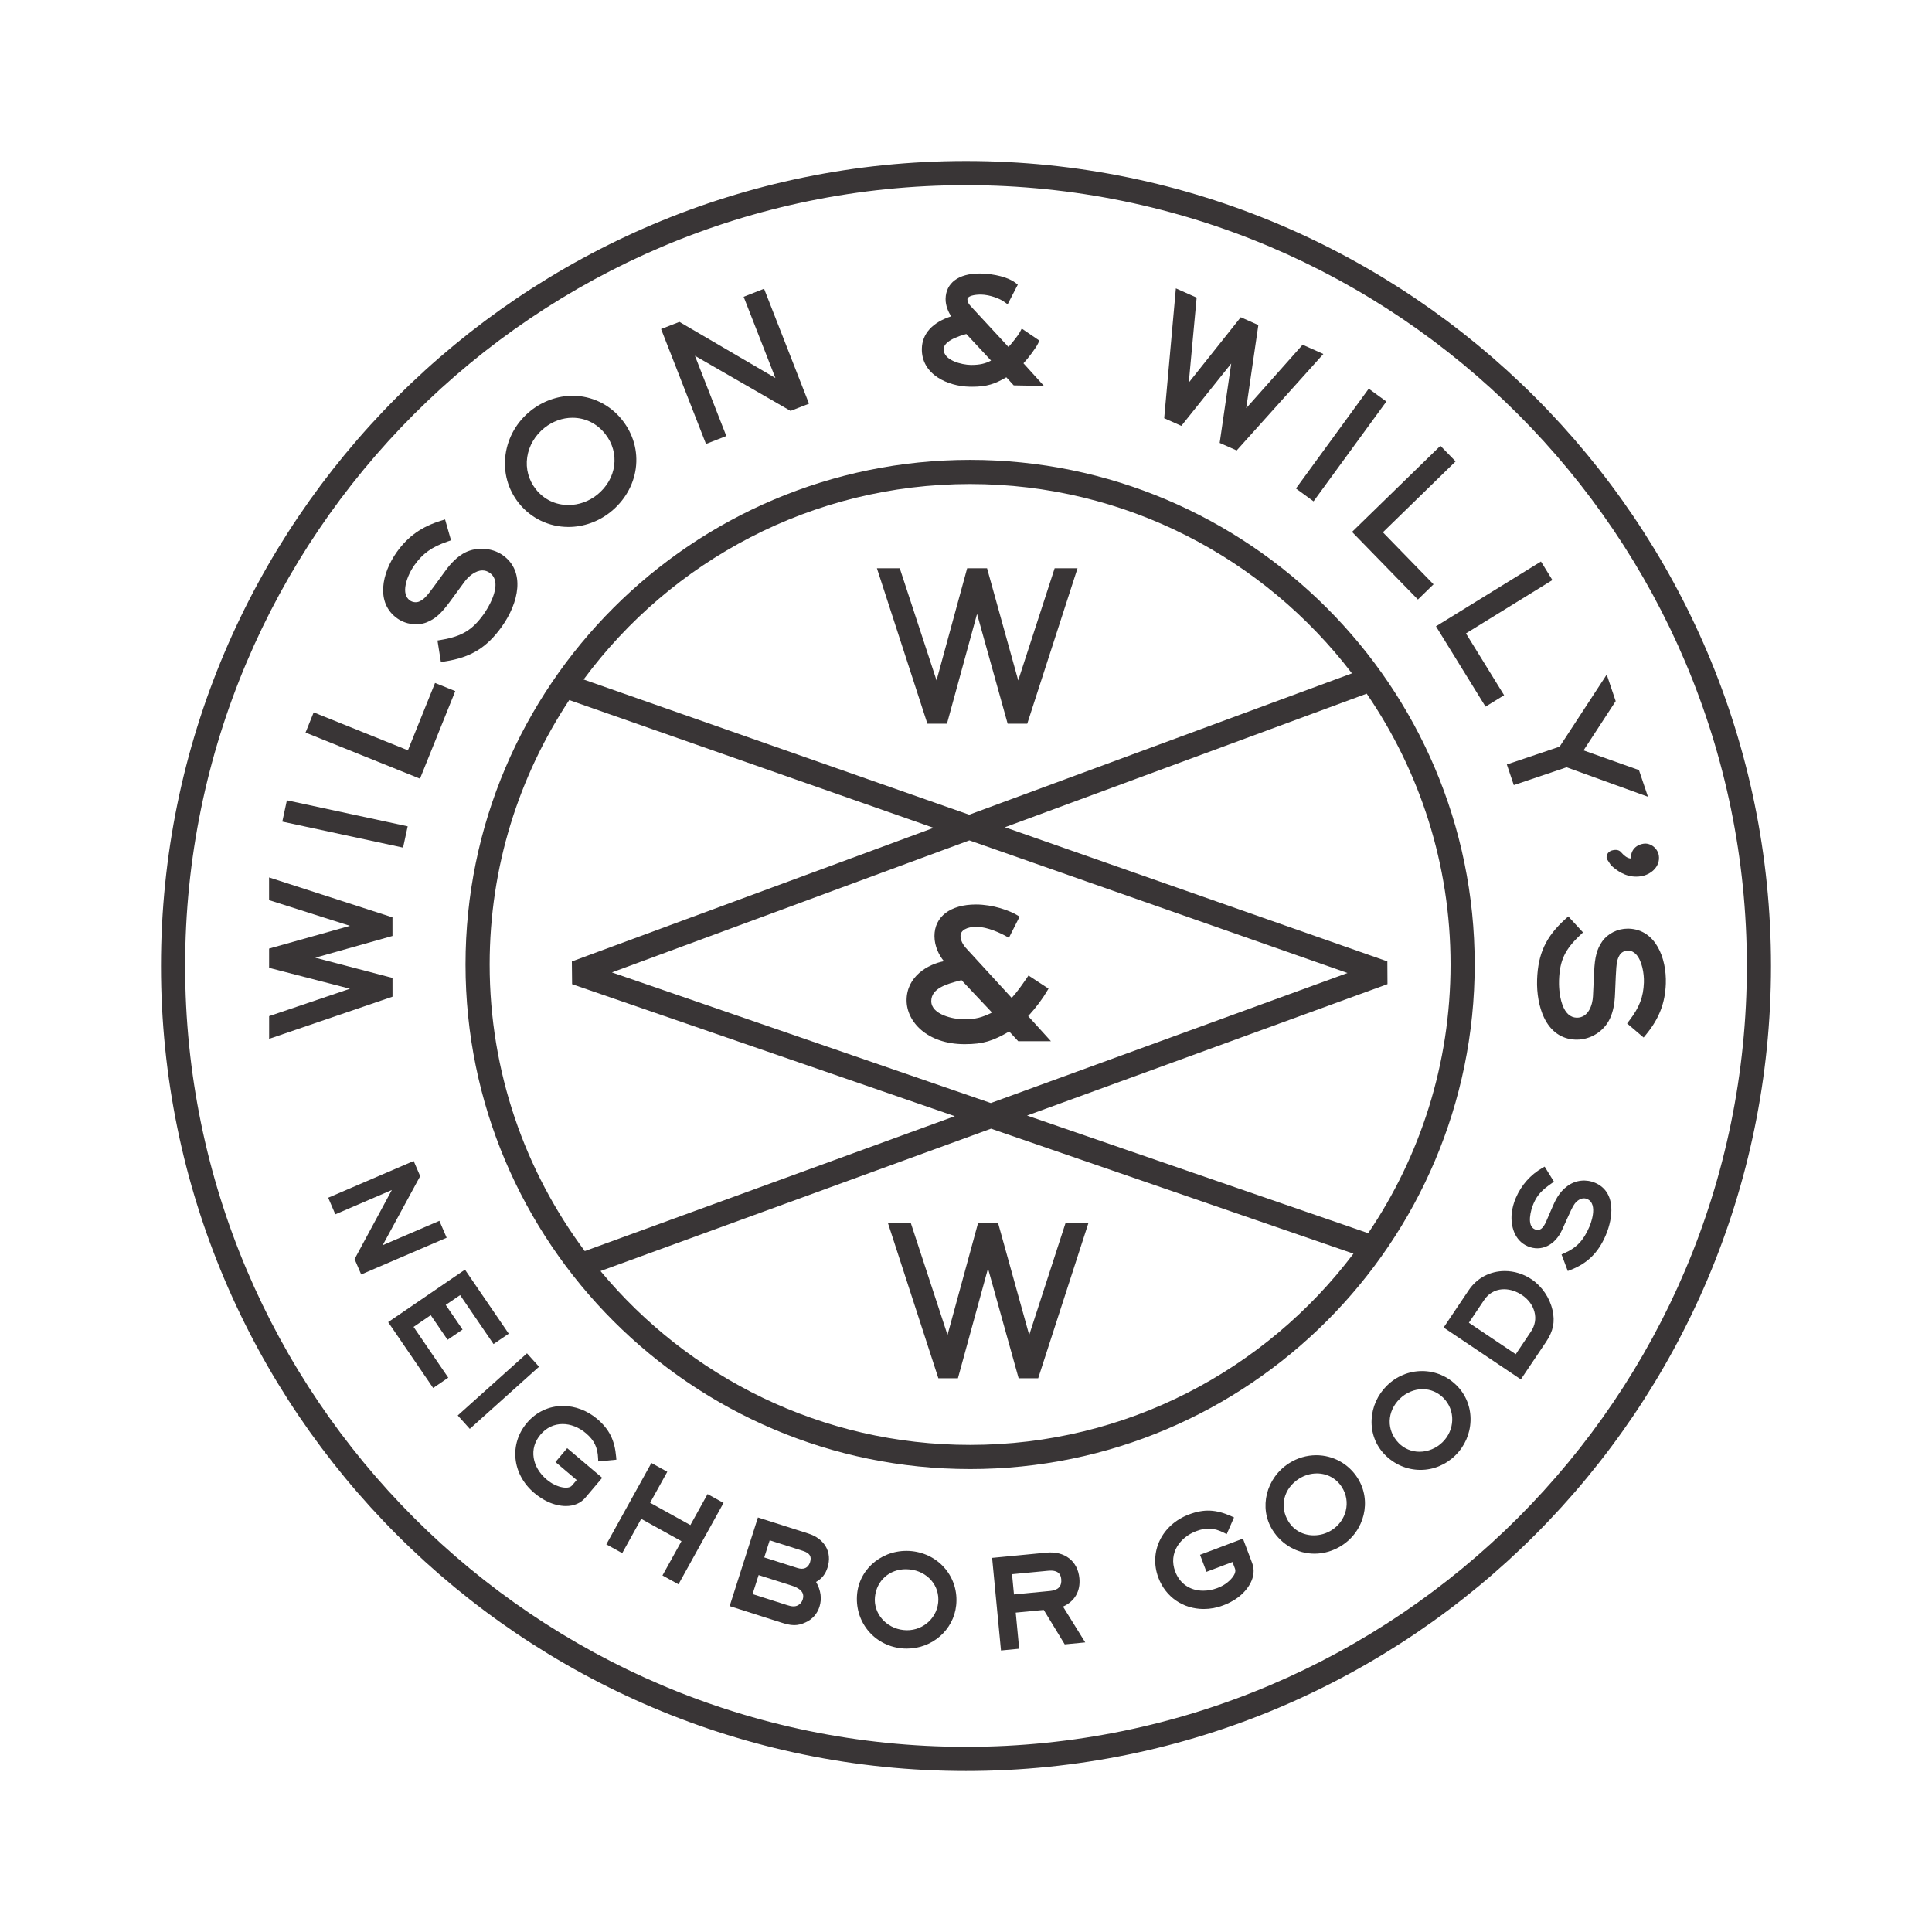
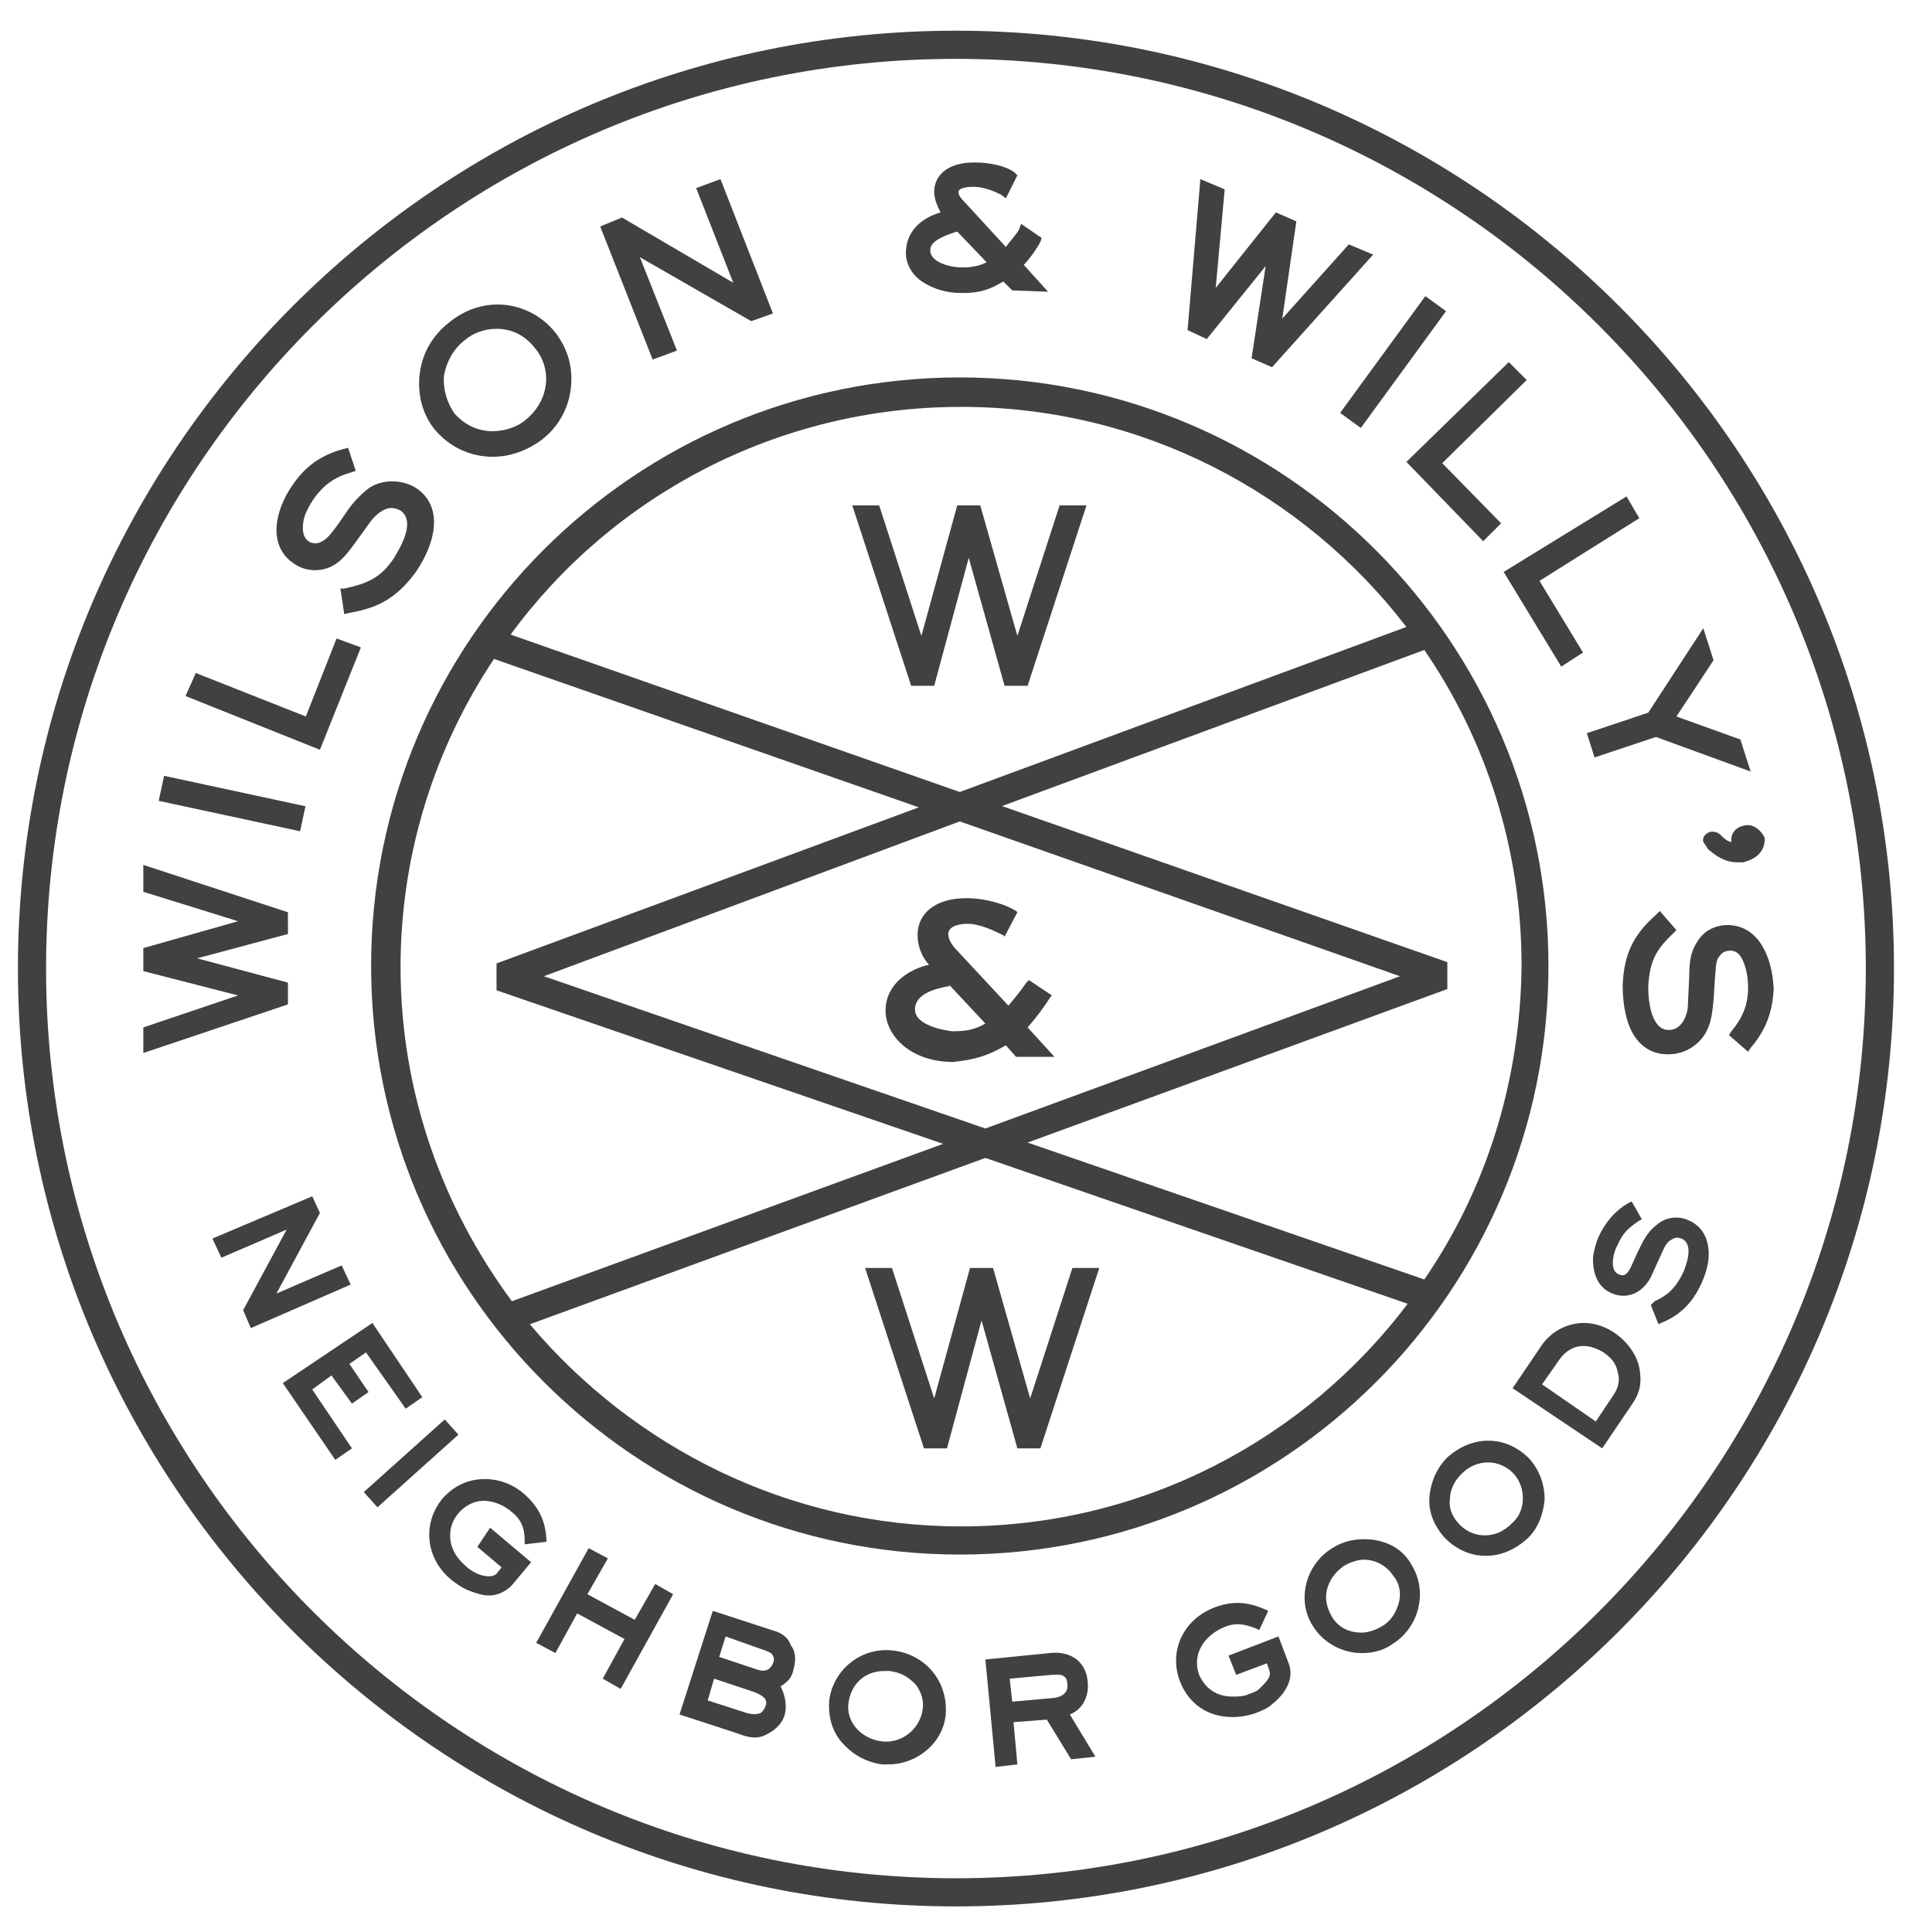
- <svg xmlns="http://www.w3.org/2000/svg" viewBox="175.879 112.105 220.008 220.005">
-   <defs id="{d4}2">
-     <clipPath id="{d4}5">
-       <path d="M 0,360 460,360 460,0 0,0 0,360 z" id="{d4}9" />
-     </clipPath>
-   </defs>
-   <g transform="matrix(1.25,0,0,-1.25,0,450)" id="{d4}3">
-     <g transform="translate(234.4639,148.6982)" id="{d4}6">
-       <path d="m 0,0 -2.84,10.217 -1.813,0 -2.788,-10.213 -3.35,10.213 -2.084,0 4.6,-14.16 1.782,0 2.741,10.002 2.789,-10.002 1.782,0 4.582,14.16 -2.085,0 L 0,0 z" id="{d4}10" style="fill:#393536;fill-opacity:1;fill-rule:nonzero;stroke:none" />
-     </g>
-     <g id="{d4}7">
-       <g clip-path="url(#{d4}5)" id="{d4}11">
-         <g transform="translate(225.542,179.1147)" id="{d4}14">
-           <path d="M 0,0 C 0,1.178 1.455,1.565 2.517,1.849 2.599,1.87 2.677,1.891 2.752,1.912 L 5.536,-1.042 C 4.612,-1.494 4.047,-1.657 2.953,-1.657 2.028,-1.657 0,-1.24 0,0 m 7.104,-2.768 0.817,-0.885 2.982,0 -2.074,2.285 c 0.729,0.795 1.316,1.582 1.793,2.403 L 10.682,1.138 8.859,2.332 8.693,2.091 C 8.271,1.481 7.837,0.85 7.327,0.292 L 3.371,4.603 C 3.09,4.901 2.664,5.354 2.664,5.94 c 0,0.504 0.572,0.829 1.459,0.829 0.981,0 2.244,-0.589 2.834,-0.937 L 7.072,5.765 8.049,7.695 7.953,7.755 C 7.158,8.259 5.604,8.801 4.069,8.801 1.739,8.801 0.291,7.698 0.291,5.922 0.291,4.979 0.727,4.141 1.156,3.634 -0.293,3.366 -2.248,2.254 -2.248,0.072 c 0,-1.936 1.854,-3.995 5.291,-3.995 1.72,0 2.579,0.304 4.061,1.155" id="{d4}45" style="fill:#393536;fill-opacity:1;fill-rule:nonzero;stroke:none" />
-         </g>
-         <g transform="translate(226.9727,204.3857)" id="{d4}15">
-           <path d="M 0,0 2.74,10.002 5.529,0 l 1.784,0 4.58,14.16 -2.084,0 L 6.492,3.943 3.652,14.16 1.839,14.16 -0.95,3.947 -4.3,14.16 -6.382,14.16 -1.783,0 0,0 z" id="{d4}46" style="fill:#393536;fill-opacity:1;fill-rule:nonzero;stroke:none" />
-         </g>
-         <g transform="translate(228.7061,111.1777)" id="{d4}16">
-           <path d="m 0,0 c -39.225,0 -71.137,31.911 -71.137,71.135 0,39.224 31.912,71.136 71.137,71.136 39.225,0 71.137,-31.912 71.137,-71.136 C 71.137,31.911 39.225,0 0,0 m 0,144.471 c -40.438,0 -73.336,-32.899 -73.336,-73.336 0,-40.437 32.898,-73.334 73.336,-73.334 40.438,0 73.336,32.897 73.336,73.334 0,40.437 -32.898,73.336 -73.336,73.336" id="{d4}47" style="fill:#393536;fill-opacity:1;fill-rule:nonzero;stroke:none" />
-         </g>
-         <g transform="translate(229.0801,138.6836)" id="{d4}17">
-           <path d="M 0,0 C -13.525,0 -25.636,6.169 -33.67,15.839 L 1.907,28.81 34.925,17.424 C 26.928,6.849 14.25,0 0,0 M -36.519,67.857 -3.323,56.215 -36.28,44.044 -36.258,41.972 -1.394,29.948 -35.104,17.657 c -5.44,7.295 -8.665,16.334 -8.665,26.113 0,8.894 2.674,17.172 7.25,24.087 M 0,87.537 c 14.17,0 26.782,-6.774 34.787,-17.248 L -0.085,57.411 -35.211,69.73 C -27.232,80.522 -14.422,87.537 0,87.537 M 36.266,19.289 5.188,30.006 38.024,41.978 38.012,44.05 3.172,56.269 36.129,68.44 c 4.815,-7.029 7.64,-15.525 7.64,-24.67 0,-9.062 -2.769,-17.489 -7.503,-24.481 M -0.067,55.073 34.381,42.992 1.887,31.145 -32.629,43.047 -0.067,55.073 z M 45.968,43.77 c 0,25.346 -20.621,45.967 -45.968,45.967 -25.347,0 -45.968,-20.621 -45.968,-45.967 0,-25.348 20.621,-45.969 45.968,-45.969 25.347,0 45.968,20.621 45.968,45.969" id="{d4}48" style="fill:#393536;fill-opacity:1;fill-rule:nonzero;stroke:none" />
-         </g>
-         <g transform="translate(165.2207,175.6763)" id="{d4}18">
-           <path d="m 0,0 11.24,3.841 -10e-4,1.71 -7.034,1.84 7.033,1.982 -10e-4,1.695 -11.242,3.636 0,-2.068 7.37,-2.341 -7.367,-2.071 0,-1.755 L 7.363,4.566 0,2.071 0,0 z" id="{d4}49" style="fill:#393536;fill-opacity:1;fill-rule:nonzero;stroke:none" />
-         </g>
-         <g transform="translate(177.8438,195.0381)" id="{d4}19">
-           <path d="M 0,0 -11.005,2.369 -11.422,0.428 -0.421,-1.941 0,0 z" id="{d4}50" style="fill:#393536;fill-opacity:1;fill-rule:nonzero;stroke:none" />
-         </g>
-         <g transform="translate(182.1787,207.3569)" id="{d4}20">
-           <path d="m 0,0 -1.843,0.741 -2.47,-6.135 -8.586,3.455 L -13.641,-3.78 -3.214,-7.979 0,0 z" id="{d4}51" style="fill:#393536;fill-opacity:1;fill-rule:nonzero;stroke:none" />
-         </g>
-         <g transform="translate(176.8848,213.9868)" id="{d4}21">
-           <path d="m 0,0 c 0.777,-0.554 1.825,-0.703 2.676,-0.371 0.781,0.309 1.342,0.808 2.143,1.907 l 1.313,1.789 c 0.35,0.479 0.99,1.038 1.639,1.038 0.24,0 0.458,-0.074 0.67,-0.225 C 9.834,3.144 7.979,0.508 7.898,0.396 6.857,-1.062 5.919,-1.635 4.038,-1.959 l -0.365,-0.063 0.311,-1.96 0.37,0.056 c 2.356,0.363 3.809,1.252 5.181,3.172 1.543,2.167 2.174,5.016 0.102,6.495 C 8.59,6.489 7.041,6.54 5.952,5.863 5.203,5.399 4.656,4.702 4.313,4.22 L 3.394,2.96 C 2.618,1.894 2.411,1.729 2.024,1.536 1.766,1.416 1.406,1.452 1.162,1.627 0.768,1.909 0.64,2.401 0.781,3.09 0.92,3.761 1.28,4.435 1.571,4.843 2.337,5.914 3.15,6.496 4.572,6.99 L 4.907,7.106 4.365,9.007 3.999,8.895 C 2.232,8.35 0.989,7.469 -0.032,6.039 -1.401,4.118 -1.975,1.409 0,0" id="{d4}52" style="fill:#393536;fill-opacity:1;fill-rule:nonzero;stroke:none" />
-         </g>
-         <g transform="translate(188.7334,228.6699)" id="{d4}22">
-           <path d="m 0,0 c 0.155,1.038 0.714,1.987 1.573,2.671 0.741,0.591 1.645,0.916 2.545,0.916 1.17,0 2.227,-0.518 2.977,-1.459 C 8.479,0.392 8.161,-2.003 6.356,-3.44 5.611,-4.034 4.688,-4.361 3.759,-4.361 2.579,-4.361 1.528,-3.857 0.8,-2.943 0.127,-2.099 -0.156,-1.054 0,0 m 3.754,-6.36 c 1.371,0 2.725,0.479 3.817,1.349 1.283,1.022 2.107,2.437 2.319,3.982 C 10.104,0.545 9.661,2.117 8.641,3.397 7.529,4.79 5.887,5.589 4.134,5.589 2.774,5.589 1.419,5.105 0.316,4.227 -0.942,3.224 -1.755,1.809 -1.974,0.241 c -0.222,-1.6 0.207,-3.174 1.21,-4.431 1.099,-1.379 2.746,-2.17 4.518,-2.17" id="{d4}53" style="fill:#393536;fill-opacity:1;fill-rule:nonzero;stroke:none" />
-         </g>
-         <g transform="translate(206.8711,230.5938)" id="{d4}23">
-           <path d="M 0,0 -2.858,7.308 5.853,2.289 7.533,2.946 3.44,13.417 1.578,12.686 4.472,5.285 -4.272,10.398 -5.943,9.747 -1.851,-0.723 0,0 z" id="{d4}54" style="fill:#393536;fill-opacity:1;fill-rule:nonzero;stroke:none" />
-         </g>
-         <g transform="translate(229.2305,237.0688)" id="{d4}24">
-           <path d="m 0,0 -0.11,0.001 c -0.776,0.015 -2.468,0.399 -2.45,1.44 0.007,0.378 0.377,0.917 2.065,1.38 L 1.758,0.399 C 1.255,0.122 0.706,0 0,0 m -3.068,-1.161 c 0.778,-0.503 1.828,-0.802 2.88,-0.822 L 0.05,-1.985 c 1.336,0 2.06,0.256 3.1,0.861 L 3.823,-1.861 6.579,-1.912 4.711,0.15 C 5.186,0.662 5.855,1.568 6.026,1.928 L 6.164,2.218 4.554,3.313 4.357,2.942 C 4.229,2.699 3.689,2.019 3.347,1.635 l -3.43,3.707 C -0.301,5.566 -0.4,5.77 -0.396,5.981 -0.392,6.277 0.208,6.412 0.833,6.412 l 0.005,0 C 1.676,6.396 2.574,6.025 2.917,5.778 L 3.27,5.525 4.194,7.316 3.946,7.507 C 3.341,7.973 2.083,8.303 0.817,8.328 L 0.7,8.329 C -1.202,8.329 -2.354,7.47 -2.383,6.03 -2.394,5.393 -2.125,4.818 -1.878,4.427 -3.578,3.879 -4.52,2.845 -4.546,1.478 c -0.02,-1.089 0.49,-2.001 1.478,-2.639" id="{d4}55" style="fill:#393536;fill-opacity:1;fill-rule:nonzero;stroke:none" />
-         </g>
-         <g transform="translate(252.8682,237.1978)" id="{d4}25">
-           <path d="M 0,0 -1.052,-7.232 0.497,-7.919 8.393,0.87 6.504,1.711 1.367,-4.068 2.471,3.504 0.869,4.218 -3.866,-1.736 -3.15,6.005 -5.042,6.847 -6.106,-4.982 -4.544,-5.679 0,0 z" id="{d4}56" style="fill:#393536;fill-opacity:1;fill-rule:nonzero;stroke:none" />
-         </g>
-         <g transform="translate(260.3682,224.644)" id="{d4}26">
-           <path d="M 0,0 6.634,9.091 5.028,10.261 -1.604,1.17 0,0 z" id="{d4}57" style="fill:#393536;fill-opacity:1;fill-rule:nonzero;stroke:none" />
-         </g>
-         <g transform="translate(269.876,215.6992)" id="{d4}27">
-           <path d="M 0,0 1.423,1.385 -3.192,6.125 3.436,12.583 2.05,14.004 -6.002,6.16 0,0 z" id="{d4}58" style="fill:#393536;fill-opacity:1;fill-rule:nonzero;stroke:none" />
-         </g>
-         <g transform="translate(276.0361,205.9399)" id="{d4}28">
-           <path d="M 0,0 1.691,1.042 -1.784,6.673 6.092,11.533 5.05,13.223 -4.516,7.319 0,0 z" id="{d4}59" style="fill:#393536;fill-opacity:1;fill-rule:nonzero;stroke:none" />
-         </g>
-         <g transform="translate(278.6113,198.7925)" id="{d4}29">
-           <path d="M 0,0 4.809,1.623 12.222,-1.06 11.401,1.368 6.354,3.163 9.282,7.65 8.465,10.07 4.175,3.504 -0.634,1.881 0,0 z" id="{d4}60" style="fill:#393536;fill-opacity:1;fill-rule:nonzero;stroke:none" />
-         </g>
-         <g transform="translate(290.4268,193.4526)" id="{d4}30">
-           <path d="m 0,0 c -0.729,-0.111 -1.185,-0.643 -1.138,-1.345 l -0.008,-0.001 c -0.303,0 -0.637,0.269 -0.824,0.491 -0.196,0.245 -0.392,0.331 -0.768,0.273 -0.433,-0.066 -0.674,-0.373 -0.616,-0.781 l 0.386,-0.594 C -2.484,-2.405 -1.721,-3 -0.673,-3 c 0.137,0 0.278,0.009 0.424,0.031 0.444,0.067 0.876,0.278 1.182,0.578 0.371,0.363 0.535,0.829 0.463,1.311 C 1.297,-0.422 0.65,0.101 0,0" id="{d4}61" style="fill:#393536;fill-opacity:1;fill-rule:nonzero;stroke:none" />
-         </g>
-         <g transform="translate(289.0957,185.7153)" id="{d4}31">
-           <path d="m 0,0 -0.102,0.001 c -0.932,0 -1.826,-0.448 -2.333,-1.171 -0.48,-0.69 -0.671,-1.416 -0.732,-2.773 l -0.105,-2.216 c -0.035,-0.725 -0.374,-1.953 -1.475,-1.953 l -0.001,0 c -0.6,0.02 -1.029,0.41 -1.313,1.193 -0.321,0.884 -0.313,1.926 -0.302,2.224 0.062,1.794 0.528,2.789 1.916,4.096 l 0.269,0.254 -1.343,1.462 -0.275,-0.251 c -1.767,-1.603 -2.484,-3.147 -2.566,-5.507 -0.044,-1.261 0.185,-2.518 0.628,-3.45 0.606,-1.277 1.601,-1.975 2.876,-2.02 l 0.108,-10e-4 0.001,0 c 1.283,0 2.501,0.778 3.028,1.936 0.283,0.615 0.429,1.34 0.46,2.276 l 0.067,1.557 c 0.06,1.325 0.137,1.563 0.357,1.946 C -0.693,-2.16 -0.398,-2 -0.071,-2 l 0.002,0 C 0.213,-2.009 0.45,-2.122 0.657,-2.343 1.187,-2.91 1.396,-4.069 1.367,-4.906 1.32,-6.223 0.964,-7.157 0.053,-8.353 l -0.216,-0.282 1.505,-1.283 0.242,0.295 c 1.17,1.429 1.719,2.849 1.781,4.607 C 3.444,-2.658 2.426,-0.083 0,0" id="{d4}62" style="fill:#393536;fill-opacity:1;fill-rule:nonzero;stroke:none" />
-         </g>
-         <g transform="translate(180.7314,159.0977)" id="{d4}32">
-           <path d="M 0,0 -5.165,-2.22 -1.749,4.07 -2.342,5.451 -10.13,2.104 -9.479,0.593 -4.331,2.807 -7.726,-3.485 -7.123,-4.887 0.663,-1.54 0,0 z" id="{d4}63" style="fill:#393536;fill-opacity:1;fill-rule:nonzero;stroke:none" />
-         </g>
-         <g transform="translate(179.9434,150.5029)" id="{d4}33">
-           <path d="m 0,0 1.533,-2.243 1.366,0.933 -1.533,2.244 1.31,0.893 3.045,-4.458 1.385,0.944 -3.987,5.833 -6.997,-4.78 4.1,-6.001 1.375,0.94 -3.16,4.626 L 0,0 z" id="{d4}64" style="fill:#393536;fill-opacity:1;fill-rule:nonzero;stroke:none" />
-         </g>
-         <g transform="translate(188.7109,147.0273)" id="{d4}34">
-           <path d="M 0,0 -6.308,-5.661 -5.209,-6.883 1.099,-1.222 0,0 z" id="{d4}65" style="fill:#393536;fill-opacity:1;fill-rule:nonzero;stroke:none" />
-         </g>
-         <g transform="translate(191.3057,137.125)" id="{d4}35">
-           <path d="M 0,0 1.933,-1.638 1.515,-2.133 C 1.398,-2.27 1.211,-2.339 0.958,-2.339 c -0.452,0 -0.922,0.213 -1.055,0.278 -0.242,0.12 -0.484,0.282 -0.719,0.48 -0.638,0.54 -1.052,1.236 -1.167,1.961 -0.121,0.763 0.094,1.496 0.624,2.12 0.532,0.628 1.226,0.96 2.008,0.96 0.734,0 1.489,-0.297 2.125,-0.836 C 3.533,1.98 3.845,1.334 3.885,0.318 L 3.896,0.054 5.55,0.212 5.529,0.458 c -0.128,1.53 -0.63,2.536 -1.733,3.47 -0.899,0.76 -2.004,1.179 -3.111,1.179 -1.276,0 -2.442,-0.547 -3.284,-1.542 -1.635,-1.933 -1.353,-4.674 0.658,-6.376 0.407,-0.344 0.831,-0.62 1.26,-0.816 0.533,-0.246 1.114,-0.382 1.635,-0.382 l 0.001,0 c 0.735,0 1.347,0.262 1.766,0.758 L 4.258,-1.438 1.068,1.263 0,0 z" id="{d4}66" style="fill:#393536;fill-opacity:1;fill-rule:nonzero;stroke:none" />
-         </g>
-         <g transform="translate(203.5977,131.3809)" id="{d4}36">
-           <path d="m 0,0 -3.669,2.033 1.565,2.822 -1.448,0.803 -4.106,-7.414 1.448,-0.801 1.73,3.123 3.668,-2.033 L -2.543,-4.59 -1.085,-5.396 3.021,2.019 1.565,2.824 0,0 z" id="{d4}67" style="fill:#393536;fill-opacity:1;fill-rule:nonzero;stroke:none" />
-         </g>
-         <g transform="translate(213.8262,124.5869)" id="{d4}37">
-           <path d="m 0,0 c -0.071,-0.225 -0.227,-0.409 -0.435,-0.518 -0.288,-0.149 -0.585,-0.106 -0.996,0.025 l -3.132,1 0.55,1.732 3.023,-0.963 C -0.645,1.167 -0.196,0.965 -0.021,0.63 0.07,0.449 0.078,0.244 0,0 M 0.02,4.444 C 0.32,4.349 0.526,4.22 0.635,4.06 0.747,3.894 0.76,3.681 0.673,3.41 0.503,2.879 0.088,2.704 -0.479,2.884 l -3.02,0.963 0.496,1.56 3.023,-0.963 z m 0.502,1.577 -4.597,1.466 -2.576,-8.074 4.598,-1.467 c 0.491,-0.156 0.87,-0.267 1.28,-0.267 0.348,0 0.682,0.082 1.047,0.255 0.616,0.28 1.051,0.771 1.258,1.422 0.233,0.733 0.124,1.508 -0.311,2.258 0.541,0.311 0.85,0.702 1.042,1.3 C 2.488,3.623 2.43,4.297 2.091,4.862 1.771,5.395 1.229,5.796 0.522,6.021" id="{d4}68" style="fill:#393536;fill-opacity:1;fill-rule:nonzero;stroke:none" />
-         </g>
-         <g transform="translate(225.5313,126.3574)" id="{d4}38">
-           <path d="M 0,0 C 0.494,-0.563 0.722,-1.291 0.641,-2.049 0.479,-3.58 -0.928,-4.717 -2.52,-4.538 c -1.59,0.168 -2.757,1.524 -2.599,3.022 0.156,1.483 1.315,2.518 2.818,2.518 0.115,0 0.235,-0.007 0.354,-0.02 C -1.176,0.901 -0.484,0.553 0,0 m -1.76,2.649 c -2.532,0.255 -4.729,-1.489 -4.98,-3.855 -0.129,-1.225 0.214,-2.413 0.965,-3.346 0.753,-0.936 1.842,-1.522 3.069,-1.652 0.163,-0.017 0.326,-0.025 0.487,-0.025 2.326,0 4.262,1.695 4.5,3.942 C 2.544,0.214 0.77,2.382 -1.76,2.649" id="{d4}69" style="fill:#393536;fill-opacity:1;fill-rule:nonzero;stroke:none" />
-         </g>
-         <g transform="translate(237.3828,126.4482)" id="{d4}39">
-           <path d="m 0,0 c 0.062,-0.64 -0.279,-1 -1.01,-1.07 l -3.296,-0.316 -0.176,1.844 3.294,0.314 c 0.076,0.008 0.15,0.012 0.221,0.012 C -0.167,0.784 -0.032,0.337 0,0 M 1.653,0.093 C 1.504,1.656 0.315,2.578 -1.344,2.422 l -4.953,-0.477 0.808,-8.436 1.657,0.159 -0.314,3.29 2.553,0.244 1.911,-3.137 1.867,0.18 -2.024,3.26 c 1.065,0.477 1.606,1.406 1.492,2.588" id="{d4}70" style="fill:#393536;fill-opacity:1;fill-rule:nonzero;stroke:none" />
-         </g>
-         <g transform="translate(253.9365,130.1465)" id="{d4}40">
-           <path d="m 0,0 -3.908,-1.475 0.584,-1.548 2.371,0.894 0.227,-0.605 c 0.187,-0.494 -0.471,-1.115 -0.844,-1.374 -0.226,-0.157 -0.484,-0.29 -0.768,-0.396 -0.423,-0.16 -0.851,-0.24 -1.274,-0.24 -1.207,-0.001 -2.14,0.637 -2.559,1.748 -0.642,1.698 0.472,3.134 1.9,3.673 0.948,0.356 1.632,0.316 2.557,-0.15 l 0.235,-0.118 0.666,1.522 -0.226,0.101 c -1.419,0.643 -2.517,0.683 -3.875,0.171 -2.478,-0.935 -3.676,-3.414 -2.789,-5.765 0.663,-1.757 2.247,-2.849 4.135,-2.849 0.592,0 1.184,0.109 1.758,0.326 0.505,0.191 0.952,0.429 1.325,0.703 0.909,0.666 1.801,1.893 1.325,3.157 L 0,0 z" id="{d4}71" style="fill:#393536;fill-opacity:1;fill-rule:nonzero;stroke:none" />
-         </g>
-         <g transform="translate(263.3057,132.6904)" id="{d4}41">
-           <path d="m 0,0 c -0.18,-0.731 -0.636,-1.36 -1.286,-1.771 -0.489,-0.31 -1.052,-0.473 -1.625,-0.473 -0.962,0 -1.796,0.448 -2.291,1.229 -0.424,0.669 -0.561,1.435 -0.383,2.156 0.175,0.713 0.645,1.343 1.321,1.772 0.499,0.316 1.064,0.483 1.631,0.483 0.945,0 1.777,-0.458 2.281,-1.254 C 0.056,1.498 0.181,0.737 0,0 m -2.692,5.054 c -0.866,0 -1.716,-0.248 -2.459,-0.719 -2.118,-1.341 -2.797,-4.082 -1.514,-6.112 0.847,-1.338 2.274,-2.138 3.818,-2.138 0.857,0 1.702,0.25 2.448,0.722 2.119,1.339 2.783,4.106 1.479,6.166 -0.825,1.303 -2.235,2.081 -3.772,2.081" id="{d4}72" style="fill:#393536;fill-opacity:1;fill-rule:nonzero;stroke:none" />
-         </g>
-         <g transform="translate(273.0029,140.9355)" id="{d4}42">
-           <path d="m 0,0 c -0.021,-0.753 -0.335,-1.465 -0.884,-2.004 -0.561,-0.554 -1.326,-0.871 -2.097,-0.871 -0.72,0 -1.391,0.279 -1.888,0.784 -0.556,0.567 -0.851,1.286 -0.83,2.028 0.02,0.736 0.345,1.45 0.917,2.01 0.569,0.56 1.328,0.88 2.083,0.88 0.716,0 1.391,-0.287 1.903,-0.807 C -0.262,1.476 0.021,0.759 0,0 m -2.748,4.475 c -1.196,0 -2.333,-0.47 -3.2,-1.324 -0.848,-0.834 -1.344,-1.939 -1.397,-3.113 -0.053,-1.206 0.374,-2.335 1.205,-3.181 0.877,-0.892 2.031,-1.383 3.247,-1.384 l 10e-4,0 c 1.182,0 2.31,0.469 3.176,1.321 0.852,0.837 1.343,1.953 1.382,3.142 0.04,1.21 -0.399,2.346 -1.236,3.198 -0.85,0.864 -1.979,1.341 -3.178,1.341" id="{d4}73" style="fill:#393536;fill-opacity:1;fill-rule:nonzero;stroke:none" />
-         </g>
-         <g transform="translate(274.5176,149.8125)" id="{d4}43">
-           <path d="M 0,0 1.374,2.047 C 1.933,2.878 2.68,3.052 3.208,3.052 3.76,3.052 4.328,2.866 4.852,2.515 5.417,2.135 5.814,1.596 5.973,0.997 6.138,0.372 6.028,-0.251 5.656,-0.804 L 4.271,-2.868 0,0 z M 5.716,3.954 C 4.977,4.449 4.133,4.711 3.273,4.711 1.93,4.711 0.731,4.075 -0.013,2.967 l -2.286,-3.403 7.035,-4.725 2.304,3.428 c 0.65,0.97 0.823,1.837 0.576,2.896 -0.252,1.115 -0.962,2.158 -1.9,2.791" id="{d4}74" style="fill:#393536;fill-opacity:1;fill-rule:nonzero;stroke:none" />
-         </g>
-         <g transform="translate(286.0342,162.5537)" id="{d4}44">
-           <path d="M 0,0 C -0.838,0.362 -1.775,0.261 -2.517,-0.271 -3.333,-0.865 -3.652,-1.609 -3.99,-2.396 l -0.47,-1.089 c -0.3,-0.699 -0.615,-0.93 -1.049,-0.744 -0.777,0.335 -0.351,1.796 -0.122,2.331 0.368,0.855 0.814,1.268 1.673,1.871 l 0.193,0.135 -0.847,1.373 -0.21,-0.119 c -1.076,-0.614 -1.912,-1.559 -2.417,-2.732 -0.198,-0.462 -0.325,-0.94 -0.377,-1.424 -0.101,-1.095 0.229,-2.452 1.456,-2.978 1.23,-0.533 2.506,0.094 3.139,1.501 l 0.493,1.09 c 0.494,1.092 0.643,1.37 0.983,1.599 0.276,0.187 0.543,0.225 0.808,0.111 1.073,-0.463 0.245,-2.425 0.209,-2.507 -0.556,-1.289 -1.165,-1.928 -2.329,-2.443 l -0.217,-0.096 0.568,-1.512 0.235,0.091 c 1.546,0.597 2.539,1.57 3.218,3.151 0.378,0.878 0.564,1.824 0.51,2.596 C 1.383,-1.135 0.879,-0.377 0,0" id="{d4}75" style="fill:#393536;fill-opacity:1;fill-rule:nonzero;stroke:none" />
-         </g>
-       </g>
-     </g>
+ <svg xmlns="http://www.w3.org/2000/svg" version="1.1" id="Layer_1" x="0px" y="0px" viewBox="0 0 150 151" enable-background="new 0 0 150 151" xml:space="preserve">
+   <g>
+     <polygon fill="#414042" points="80.5,109.3 77.6,99.1 75.8,99.1 73,109.3 69.7,99.1 67.6,99.1 72.2,113.2 74,113.2 76.7,103.2    79.5,113.2 81.3,113.2 85.9,99.1 83.8,99.1  " />
+     <path fill="#414042" d="M78.6,81.7l0.8,0.9h3l-2.1-2.3c0.7-0.8,1.3-1.6,1.8-2.4l0.1-0.1l-1.8-1.2l-0.2,0.2   c-0.4,0.6-0.9,1.2-1.4,1.8l-4-4.3c-0.3-0.3-0.7-0.8-0.7-1.3c0-0.5,0.6-0.8,1.5-0.8c1,0,2.2,0.6,2.8,0.9l0.1,0.1l1-1.9l-0.1-0.1   c-0.8-0.5-2.3-1-3.9-1c-2.3,0-3.8,1.1-3.8,2.9c0,0.9,0.4,1.8,0.9,2.3c-1.4,0.3-3.4,1.4-3.4,3.6c0,1.9,1.9,4,5.3,4   C76.3,82.8,77.2,82.5,78.6,81.7 M71.5,78.9c0-1.2,1.5-1.6,2.5-1.8c0.1,0,0.2,0,0.2-0.1l2.8,3c-0.9,0.5-1.5,0.6-2.6,0.6   C73.6,80.5,71.5,80.1,71.5,78.9" />
+     <polygon fill="#414042" points="73,53.6 75.7,43.6 78.5,53.6 80.3,53.6 84.9,39.5 82.8,39.5 79.5,49.7 76.6,39.5 74.8,39.5    72,49.7 68.7,39.5 66.6,39.5 71.2,53.6  " />
+     <path fill="#414042" d="M74.7,2.4C34.3,2.4,1.4,35.3,1.4,75.7c0,40.4,32.9,73.3,73.3,73.3c40.4,0,73.3-32.9,73.3-73.3   C148,35.3,115.1,2.4,74.7,2.4 M74.7,146.8c-39.2,0-71.1-31.9-71.1-71.1c0-39.2,31.9-71.1,71.1-71.1c39.2,0,71.1,31.9,71.1,71.1   C145.8,114.9,113.9,146.8,74.7,146.8" />
+     <path fill="#414042" d="M121,75.5c0-25.3-20.6-46-46-46s-46,20.6-46,46c0,25.3,20.6,46,46,46S121,100.9,121,75.5 M75,64.2   l34.4,12.1L77,88.2L42.5,76.3L75,64.2z M111.3,100L80.3,89.3l32.8-12l0-2.1L78.3,63l33-12.2c4.8,7,7.6,15.5,7.6,24.7   C118.8,84.6,116.1,93,111.3,100 M75.1,31.8c14.2,0,26.8,6.8,34.8,17.2L75,61.9L39.9,49.6C47.8,38.8,60.7,31.8,75.1,31.8 M38.6,51.5   l33.2,11.6l-33,12.2l0,2.1l34.9,12L40,101.7c-5.4-7.3-8.7-16.3-8.7-26.1C31.3,66.7,34,58.4,38.6,51.5 M75.1,119.3   c-13.5,0-25.6-6.2-33.7-15.8l35.6-13l33,11.4C102,112.5,89.3,119.3,75.1,119.3" />
+     <polygon fill="#414042" points="11.2,82.3 22.5,78.5 22.5,76.8 15.4,74.9 22.5,73 22.5,71.3 11.2,67.6 11.2,69.7 18.6,72    11.2,74.1 11.2,75.9 18.6,77.8 11.2,80.3  " />
+     <rect x="12.5" y="61.8" transform="matrix(0.9776 0.2105 -0.2105 0.9776 13.6118 -2.4108)" fill="#414042" width="11.3" height="2" />
+     <polygon fill="#414042" points="28.2,50.6 26.3,49.9 23.9,56 15.3,52.6 14.5,54.4 25,58.6  " />
+     <path fill="#414042" d="M22.9,44c0.8,0.6,1.8,0.7,2.7,0.4c0.8-0.3,1.3-0.8,2.1-1.9l1.3-1.8c0.4-0.5,1-1,1.6-1   c0.2,0,0.5,0.1,0.7,0.2c1.4,1-0.5,3.6-0.5,3.7c-1,1.5-2,2-3.9,2.4L26.6,46l0.3,2l0.4-0.1c2.4-0.4,3.8-1.3,5.2-3.2   c1.5-2.2,2.2-5,0.1-6.5c-1-0.7-2.6-0.8-3.7-0.1c-0.7,0.5-1.3,1.2-1.6,1.6l-0.9,1.3c-0.8,1.1-1,1.2-1.4,1.4   c-0.3,0.1-0.6,0.1-0.9-0.1c-0.4-0.3-0.5-0.8-0.4-1.5c0.1-0.7,0.5-1.3,0.8-1.8c0.8-1.1,1.6-1.7,3-2.1l0.3-0.1L27.2,35l-0.4,0.1   c-1.8,0.5-3,1.4-4,2.9C21.5,39.9,20.9,42.6,22.9,44" />
+     <path fill="#414042" d="M38.5,35.7c1.4,0,2.7-0.5,3.8-1.3c1.3-1,2.1-2.4,2.3-4c0.2-1.6-0.2-3.1-1.2-4.4c-1.1-1.4-2.8-2.2-4.5-2.2   c-1.4,0-2.7,0.5-3.8,1.4c-1.3,1-2.1,2.4-2.3,4c-0.2,1.6,0.2,3.2,1.2,4.4C35.1,34.9,36.7,35.7,38.5,35.7 M34.7,29.3   c0.2-1,0.7-2,1.6-2.7c0.7-0.6,1.6-0.9,2.5-0.9c1.2,0,2.2,0.5,3,1.5c1.4,1.7,1.1,4.1-0.7,5.6c-0.7,0.6-1.7,0.9-2.6,0.9   c-1.2,0-2.2-0.5-3-1.4C34.9,31.4,34.6,30.4,34.7,29.3" />
+     <polygon fill="#414042" points="52.9,27.4 50,20.1 58.7,25.1 60.4,24.5 56.3,14 54.4,14.7 57.3,22.1 48.6,17 46.9,17.7 51,28.1     " />
+     <path fill="#414042" d="M72.2,22.1c0.8,0.5,1.8,0.8,2.9,0.8l0.2,0c1.3,0,2.1-0.3,3.1-0.9l0.7,0.7l2.8,0.1l-1.9-2.1   c0.5-0.5,1.1-1.4,1.3-1.8l0.1-0.3l-1.6-1.1L79.6,18c-0.1,0.2-0.7,0.9-1,1.3l-3.4-3.7c-0.2-0.2-0.3-0.4-0.3-0.6   c0-0.3,0.6-0.4,1.2-0.4h0c0.8,0,1.7,0.4,2.1,0.6l0.4,0.3l0.9-1.8l-0.2-0.2c-0.6-0.5-1.9-0.8-3.1-0.8l-0.1,0c-1.9,0-3.1,0.9-3.1,2.3   c0,0.6,0.3,1.2,0.5,1.6c-1.7,0.5-2.6,1.6-2.7,2.9C70.7,20.5,71.2,21.5,72.2,22.1 M75.2,20.9l-0.1,0c-0.8,0-2.5-0.4-2.4-1.4   c0-0.4,0.4-0.9,2.1-1.4l2.3,2.4C76.5,20.8,75.9,20.9,75.2,20.9" />
+     <polygon fill="#414042" points="98.9,20.8 97.8,28 99.4,28.7 107.3,19.9 105.4,19.1 100.2,24.9 101.3,17.3 99.7,16.6 95,22.5    95.7,14.8 93.8,14 92.8,25.8 94.3,26.5  " />
+     <rect x="103.3" y="27.2" transform="matrix(-0.5895 0.8078 -0.8078 -0.5895 195.8651 -43.0909)" fill="#414042" width="11.3" height="2" />
+     <polygon fill="#414042" points="115.9,42.3 117.3,40.9 112.7,36.2 119.3,29.7 117.9,28.3 109.9,36.1  " />
+     <polygon fill="#414042" points="122,52.1 123.7,51 120.3,45.4 128.1,40.5 127.1,38.8 117.5,44.7  " />
+     <polygon fill="#414042" points="124.6,59.2 129.4,57.6 136.8,60.3 136,57.8 131,56 133.9,51.6 133.1,49.1 128.8,55.7 124,57.3  " />
+     <path fill="#414042" d="M136.4,64.5c-0.7,0.1-1.2,0.6-1.1,1.3l0,0c-0.3,0-0.6-0.3-0.8-0.5c-0.2-0.2-0.4-0.3-0.8-0.3   c-0.4,0.1-0.7,0.4-0.6,0.8l0.4,0.6c0.5,0.4,1.2,1,2.3,1c0.1,0,0.3,0,0.4,0c0.4-0.1,0.9-0.3,1.2-0.6c0.4-0.4,0.5-0.8,0.5-1.3   C137.7,65,137.1,64.4,136.4,64.5" />
+     <path fill="#414042" d="M135.1,72.3l-0.1,0c-0.9,0-1.8,0.4-2.3,1.2c-0.5,0.7-0.7,1.4-0.7,2.8l-0.1,2.2c0,0.7-0.4,2-1.5,2h0   c-0.6,0-1-0.4-1.3-1.2c-0.3-0.9-0.3-1.9-0.3-2.2c0.1-1.8,0.5-2.8,1.9-4.1l0.3-0.3l-1.3-1.5l-0.3,0.3c-1.8,1.6-2.5,3.1-2.6,5.5   c0,1.3,0.2,2.5,0.6,3.4c0.6,1.3,1.6,2,2.9,2l0.1,0h0c1.3,0,2.5-0.8,3-1.9c0.3-0.6,0.4-1.3,0.5-2.3l0.1-1.6c0.1-1.3,0.1-1.6,0.4-1.9   c0.1-0.2,0.4-0.4,0.8-0.4h0c0.3,0,0.5,0.1,0.7,0.3c0.5,0.6,0.7,1.7,0.7,2.6c0,1.3-0.4,2.3-1.3,3.4l-0.2,0.3l1.5,1.3l0.2-0.3   c1.2-1.4,1.7-2.8,1.8-4.6C138.5,74.9,137.5,72.4,135.1,72.3" />
+     <polygon fill="#414042" points="26.7,98.9 21.6,101.1 25,94.8 24.4,93.5 16.6,96.8 17.3,98.3 22.4,96.1 19,102.4 19.6,103.8    27.4,100.4  " />
+     <polygon fill="#414042" points="25.9,107.5 27.5,109.7 28.8,108.8 27.3,106.6 28.6,105.7 31.7,110.1 33,109.2 29.1,103.4    22.1,108.1 26.2,114.1 27.5,113.2 24.4,108.6  " />
+     <rect x="27.9" y="113.6" transform="matrix(0.7442 -0.6679 0.6679 0.7442 -68.2093 50.7103)" fill="#414042" width="8.5" height="1.6" />
+     <path fill="#414042" d="M37.3,120.9l1.9,1.6l-0.4,0.5c-0.1,0.1-0.3,0.2-0.6,0.2c-0.5,0-0.9-0.2-1.1-0.3c-0.2-0.1-0.5-0.3-0.7-0.5   c-0.6-0.5-1.1-1.2-1.2-2c-0.1-0.8,0.1-1.5,0.6-2.1c0.5-0.6,1.2-1,2-1c0.7,0,1.5,0.3,2.1,0.8c0.8,0.6,1.1,1.3,1.1,2.3l0,0.3l1.7-0.2   l0-0.2c-0.1-1.5-0.6-2.5-1.7-3.5c-0.9-0.8-2-1.2-3.1-1.2c-1.3,0-2.4,0.5-3.3,1.5c-1.6,1.9-1.4,4.7,0.7,6.4c0.4,0.3,0.8,0.6,1.3,0.8   c0.5,0.2,1.1,0.4,1.6,0.4h0c0.7,0,1.3-0.3,1.8-0.8l1.5-1.8l-3.2-2.7L37.3,120.9z" />
+     <polygon fill="#414042" points="49.6,126.6 45.9,124.6 47.5,121.8 46,121 41.9,128.4 43.4,129.2 45.1,126.1 48.8,128.1 47.1,131.2    48.5,132 52.6,124.6 51.2,123.8  " />
+     <path fill="#414042" d="M60.3,127.4l-4.6-1.5l-2.6,8.1l4.6,1.5c0.5,0.2,0.9,0.3,1.3,0.3c0.3,0,0.7-0.1,1-0.3   c0.6-0.3,1.1-0.8,1.3-1.4c0.2-0.7,0.1-1.5-0.3-2.3c0.5-0.3,0.9-0.7,1-1.3c0.2-0.7,0.2-1.4-0.2-1.9C61.6,128,61.1,127.6,60.3,127.4    M59.8,129c0.3,0.1,0.5,0.2,0.6,0.4c0.1,0.2,0.1,0.4,0,0.6c-0.2,0.5-0.6,0.7-1.2,0.5l-3-1l0.5-1.6L59.8,129z M59.8,133.4   c-0.1,0.2-0.2,0.4-0.4,0.5c-0.3,0.1-0.6,0.1-1,0l-3.1-1l0.5-1.7l3,1c0.3,0.1,0.8,0.3,1,0.6C59.9,133,59.9,133.2,59.8,133.4" />
+     <path fill="#414042" d="M69.8,129c-2.5-0.3-4.7,1.5-5,3.9c-0.1,1.2,0.2,2.4,1,3.3c0.8,0.9,1.8,1.5,3.1,1.7c0.2,0,0.3,0,0.5,0   c2.3,0,4.3-1.7,4.5-3.9C74.1,131.4,72.3,129.3,69.8,129 M71.5,131.6c0.5,0.6,0.7,1.3,0.6,2c-0.2,1.5-1.6,2.7-3.2,2.5   c-1.6-0.2-2.8-1.5-2.6-3c0.2-1.5,1.3-2.5,2.8-2.5c0.1,0,0.2,0,0.4,0C70.4,130.7,71,131.1,71.5,131.6" />
+     <path fill="#414042" d="M85,131.5c-0.1-1.6-1.3-2.5-3-2.3l-5,0.5l0.8,8.4l1.7-0.2l-0.3-3.3l2.6-0.2l1.9,3.1l1.9-0.2l-2-3.3   C84.6,133.6,85.1,132.6,85,131.5 M83.4,131.6c0.1,0.6-0.3,1-1,1.1l-3.3,0.3l-0.2-1.8l3.3-0.3c0.1,0,0.1,0,0.2,0   C83.2,130.8,83.4,131.2,83.4,131.6" />
+     <path fill="#414042" d="M99.9,127.9l-3.9,1.5l0.6,1.5L99,130l0.2,0.6c0.2,0.5-0.5,1.1-0.8,1.4c-0.2,0.2-0.5,0.3-0.8,0.4   c-0.4,0.2-0.9,0.2-1.3,0.2c-1.2,0-2.1-0.6-2.6-1.7c-0.6-1.7,0.5-3.1,1.9-3.7c0.9-0.4,1.6-0.3,2.6,0.1l0.2,0.1l0.7-1.5l-0.2-0.1   c-1.4-0.6-2.5-0.7-3.9-0.2c-2.5,0.9-3.7,3.4-2.8,5.8c0.7,1.8,2.2,2.8,4.1,2.8c0.6,0,1.2-0.1,1.8-0.3c0.5-0.2,1-0.4,1.3-0.7   c0.9-0.7,1.8-1.9,1.3-3.2L99.9,127.9z" />
+     <path fill="#414042" d="M106.6,120.3c-0.9,0-1.7,0.2-2.5,0.7c-2.1,1.3-2.8,4.1-1.5,6.1c0.8,1.3,2.3,2.1,3.8,2.1   c0.9,0,1.7-0.2,2.4-0.7c2.1-1.3,2.8-4.1,1.5-6.2C109.6,121,108.2,120.3,106.6,120.3 M109.3,125.3c-0.2,0.7-0.6,1.4-1.3,1.8   c-0.5,0.3-1.1,0.5-1.6,0.5c-1,0-1.8-0.4-2.3-1.2c-0.4-0.7-0.6-1.4-0.4-2.2c0.2-0.7,0.6-1.3,1.3-1.8c0.5-0.3,1.1-0.5,1.6-0.5   c0.9,0,1.8,0.5,2.3,1.3C109.4,123.8,109.5,124.6,109.3,125.3" />
+     <path fill="#414042" d="M116.3,112.6c-1.2,0-2.3,0.5-3.2,1.3c-0.8,0.8-1.3,1.9-1.4,3.1c-0.1,1.2,0.4,2.3,1.2,3.2   c0.9,0.9,2,1.4,3.2,1.4h0c1.2,0,2.3-0.5,3.2-1.3c0.9-0.8,1.3-2,1.4-3.1c0-1.2-0.4-2.3-1.2-3.2C118.6,113.1,117.5,112.6,116.3,112.6    M119,117.1c0,0.8-0.3,1.5-0.9,2c-0.6,0.6-1.3,0.9-2.1,0.9c-0.7,0-1.4-0.3-1.9-0.8c-0.6-0.6-0.9-1.3-0.8-2c0-0.7,0.3-1.4,0.9-2   c0.6-0.6,1.3-0.9,2.1-0.9c0.7,0,1.4,0.3,1.9,0.8C118.7,115.6,119,116.3,119,117.1" />
+     <path fill="#414042" d="M126.2,104.2c-0.7-0.5-1.6-0.8-2.4-0.8c-1.3,0-2.5,0.6-3.3,1.7l-2.3,3.4l7,4.7l2.3-3.4   c0.7-1,0.8-1.8,0.6-2.9C127.9,105.9,127.2,104.9,126.2,104.2 M120.5,108.2l1.4-2c0.6-0.8,1.3-1,1.8-1c0.6,0,1.1,0.2,1.6,0.5   c0.6,0.4,1,0.9,1.1,1.5c0.2,0.6,0.1,1.2-0.3,1.8l-1.4,2.1L120.5,108.2z" />
+     <path fill="#414042" d="M132,95.4c-0.8-0.4-1.8-0.3-2.5,0.3c-0.8,0.6-1.1,1.3-1.5,2.1l-0.5,1.1c-0.3,0.7-0.6,0.9-1,0.7   c-0.8-0.3-0.4-1.8-0.1-2.3c0.4-0.9,0.8-1.3,1.7-1.9l0.2-0.1l-0.8-1.4l-0.2,0.1c-1.1,0.6-1.9,1.6-2.4,2.7c-0.2,0.5-0.3,0.9-0.4,1.4   c-0.1,1.1,0.2,2.5,1.5,3c1.2,0.5,2.5-0.1,3.1-1.5l0.5-1.1c0.5-1.1,0.6-1.4,1-1.6c0.3-0.2,0.5-0.2,0.8-0.1c1.1,0.5,0.2,2.4,0.2,2.5   c-0.6,1.3-1.2,1.9-2.3,2.4L129,102l0.6,1.5l0.2-0.1c1.5-0.6,2.5-1.6,3.2-3.2c0.4-0.9,0.6-1.8,0.5-2.6   C133.4,96.6,132.9,95.8,132,95.4" />
  </g>
+   <rect x="-312" y="-298" fill="none" width="612" height="792" />
</svg>
